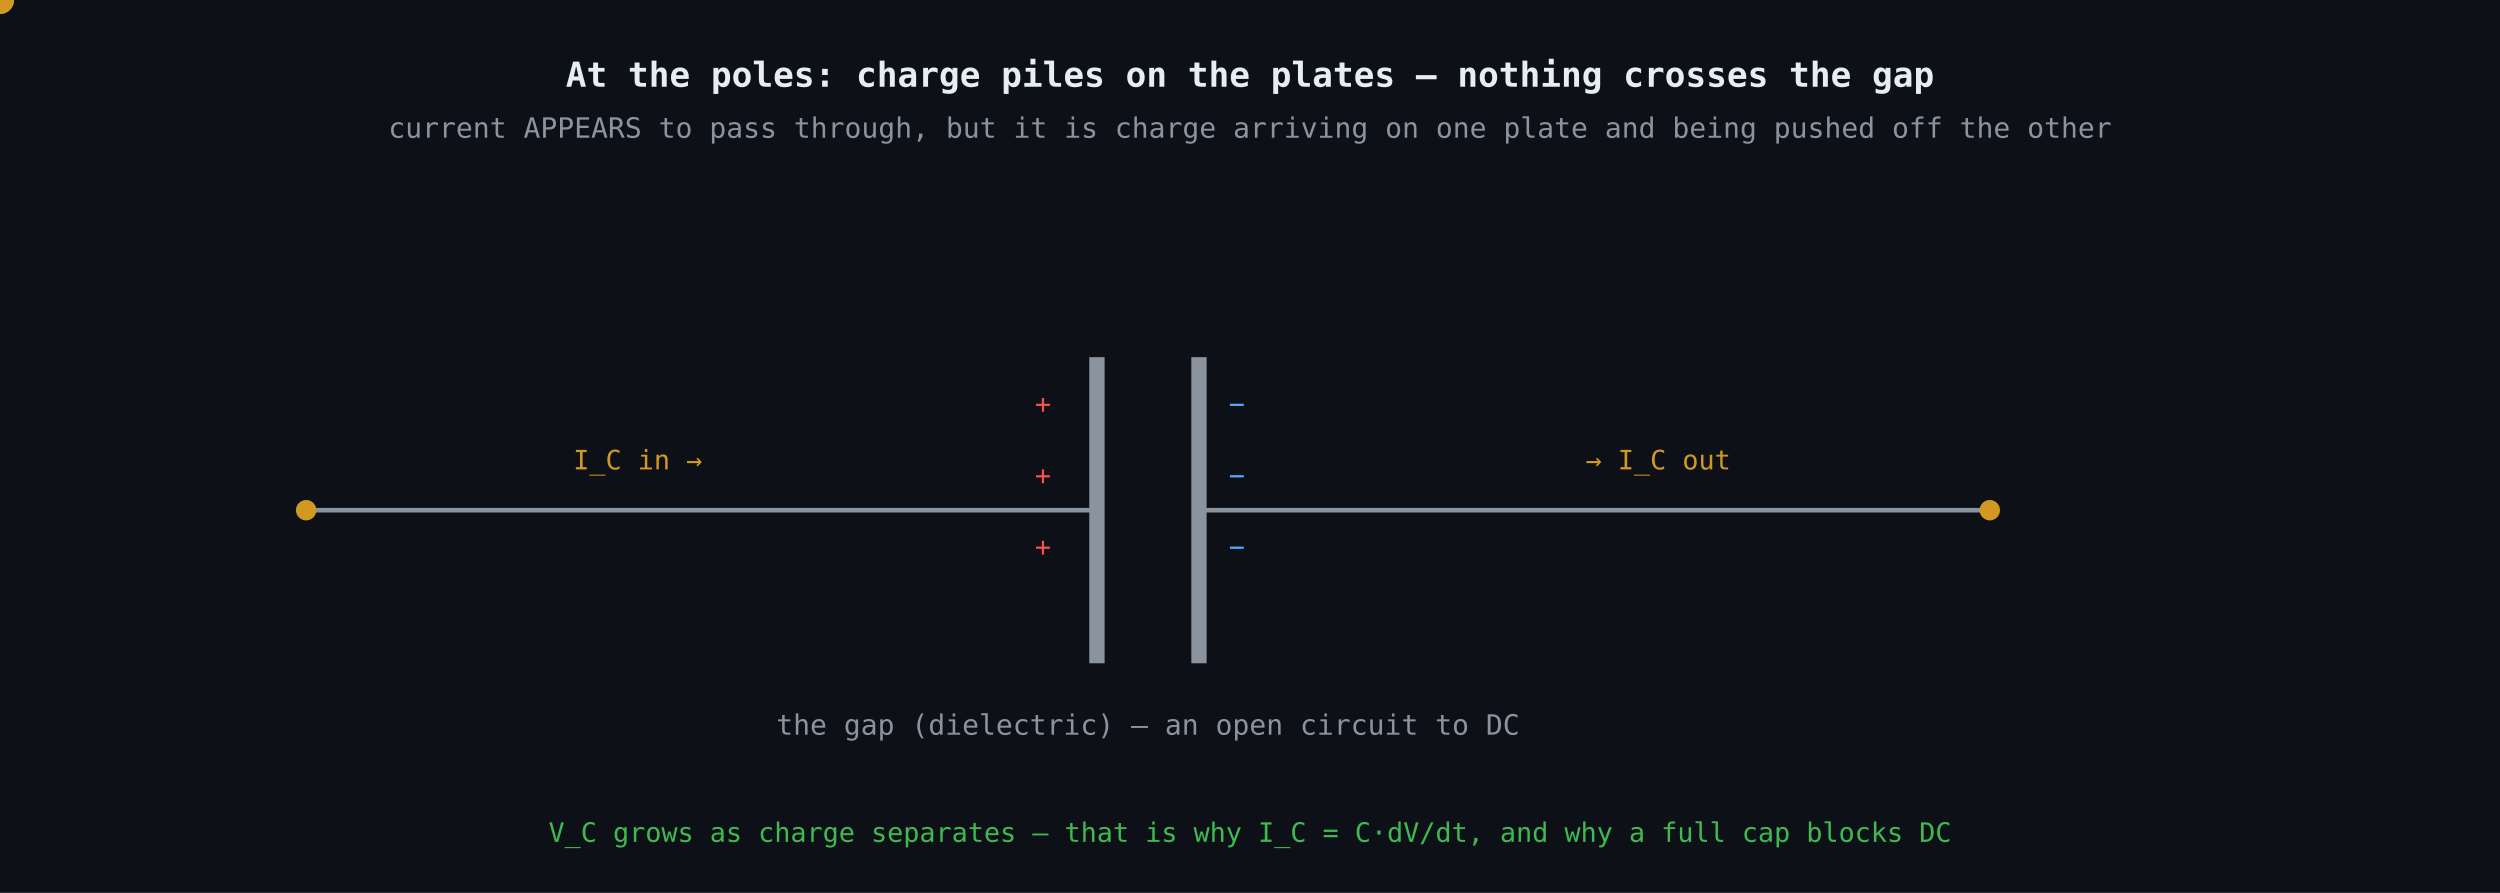
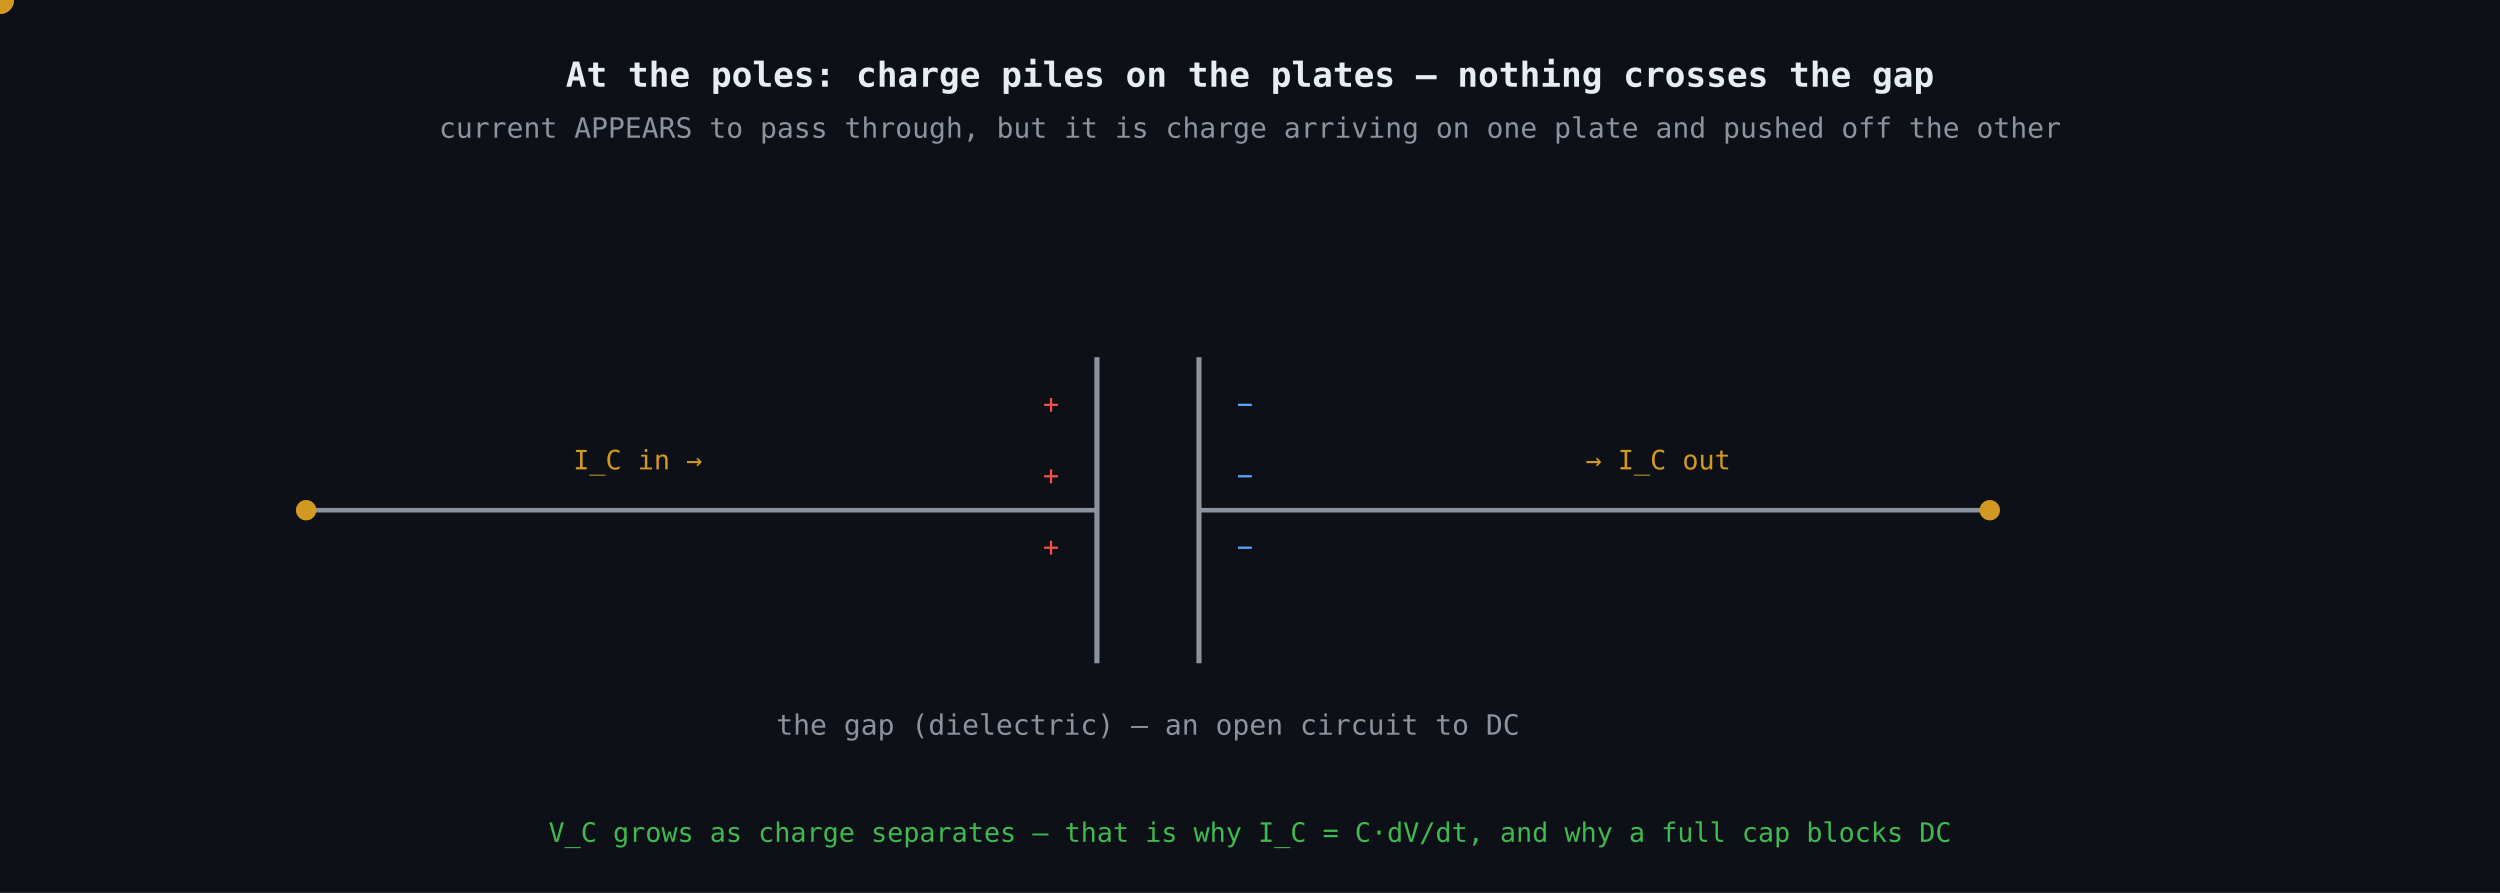
<svg xmlns="http://www.w3.org/2000/svg" viewBox="0 0 980 350" role="img" aria-label="Charge accumulates on capacitor plates while no charge crosses the dielectric gap" width="980" height="350">
  <style>
.h2m-bg{fill:#0d1117}
- *{box-sizing:border-box}
- /* Printing on a dark palette wastes ink and renders badly, so print is always light. */
- body{margin:0;background:#0d1117;color:#c9d1d9;
-   font:15px/1.65 system-ui,-apple-system,Segoe UI,Roboto,sans-serif;
-   padding:38px 22px 90px}
- main{max-width:1080px;margin:0 auto}
- figure{margin:22px 0;background:#161b22;border:1px solid #30363d;
-   border-radius:11px;padding:18px;overflow-x:auto}
- figure svg{display:block;width:100%;height:auto;min-width:680px}
- figcaption{color:#8b949e;font-size:12.5px;margin-top:12px;text-align:center}
- /* ---- SVG theming: every colour resolves through these classes so figures re-theme. */
svg text{font-family:ui-monospace,SFMono-Regular,Menlo,monospace;font-size:12px;fill:#c9d1d9}
svg text.t{font-size:13.5px;font-weight:700;fill:#e6edf3}
svg text.s{font-size:11px;fill:#8b949e}
svg text.xs{font-size:9.5px;fill:#8b949e}
svg text.l{font-size:10.5px;fill:#8b949e}
svg text.lb{font-size:10.5px;fill:#58a6ff}
svg text.lg{font-size:10.5px;fill:#3fb950}
svg text.lr{font-size:10.5px;fill:#f85149}
svg text.lp{font-size:10.5px;fill:#bc8cff}
svg text.la{font-size:10.5px;fill:#d29922}
- svg .fx-b{fill:#58a6ff}  svg .fx-g{fill:#3fb950}
- svg .fx-r{fill:#f85149}   svg .fx-a{fill:#d29922}
- svg .fx-p{fill:#bc8cff} svg .fx-n{fill:#8b949e}
svg .n{fill:#1a2029;stroke:#484f58;stroke-width:1.6}
svg .nb{fill:#101a2b;stroke:#58a6ff;stroke-width:2px}
svg .ng{fill:#0f1c14;stroke:#3fb950;stroke-width:2px}
svg .nr{fill:#201215;stroke:#f85149;stroke-width:2px}
svg .na{fill:#1e1a10;stroke:#d29922;stroke-width:2px}
svg .np{fill:#181228;stroke:#bc8cff;stroke-width:2px}
- svg .nd{fill:#15191f;stroke:#3d444d;stroke-width:1.5;stroke-dasharray:5 4}
svg .grp{fill:none;stroke:#3d444d;stroke-width:1.4;stroke-dasharray:6 5}
- svg .a{stroke:#8b949e;stroke-width:1.8;fill:none;marker-end:url(#ah)}
- svg .ab{stroke:#58a6ff;stroke-width:2;fill:none;marker-end:url(#ahb)}
- svg .ag{stroke:#3fb950;stroke-width:2;fill:none;marker-end:url(#ahg)}
- svg .ar{stroke:#f85149;stroke-width:2;fill:none;marker-end:url(#ahr)}
- svg .ap{stroke:#bc8cff;stroke-width:2;fill:none;marker-end:url(#ahp)}
- svg .aa{stroke:#d29922;stroke-width:2;fill:none;marker-end:url(#aha)}
svg .wire{stroke:#8b949e;stroke-width:1.8;fill:none}
svg .wire-r{stroke:#f85149;stroke-width:2.4;fill:none;stroke-linecap:round}
svg .wire-b{stroke:#58a6ff;stroke-width:2.4;fill:none;stroke-linecap:round}
svg .wire-a{stroke:#d29922;stroke-width:2.4;fill:none;stroke-linecap:round}
svg .wire-p{stroke:#bc8cff;stroke-width:2.4;fill:none;stroke-linecap:round}
svg .wire-g{stroke:#3fb950;stroke-width:2.4;fill:none;stroke-linecap:round}
svg .axis{stroke:#8b949e;stroke-width:1.5;fill:none}
svg .grid{stroke:#30363d;stroke-width:1;fill:none;stroke-dasharray:3 4}
svg .plot-b{stroke:#58a6ff;stroke-width:2.4;fill:none;stroke-linejoin:round}
- svg .plot-a{stroke:#d29922;stroke-width:2.4;fill:none;stroke-linejoin:round}
svg .plot-g{stroke:#3fb950;stroke-width:2.4;fill:none;stroke-linejoin:round}
svg .plot-r{stroke:#f85149;stroke-width:2.4;fill:none;stroke-linejoin:round}
+ svg .plot-a{stroke:#d29922;stroke-width:2.4;fill:none;stroke-linejoin:round}
svg .plot-p{stroke:#bc8cff;stroke-width:2.4;fill:none;stroke-linejoin:round}
- svg .fill-a{fill:#d29922;opacity:0.14}
- svg .fill-g{fill:#3fb950;opacity:0.14}
- svg .dash{stroke-dasharray:6 5}
- svg .mk-n{fill:#8b949e}  svg .mk-b{fill:#58a6ff}
- svg .mk-g{fill:#3fb950}  svg .mk-r{fill:#f85149}
- svg .mk-p{fill:#bc8cff} svg .mk-a{fill:#d29922}
+ svg .fill-g{fill:#3fb950;opacity:0.14;stroke:none}
+ svg .fill-a{fill:#d29922;opacity:0.14;stroke:none}
+ svg .a{stroke:#8b949e;stroke-width:1.8;fill:none;marker-end:url(#ah)}
+ svg .ab{stroke:#58a6ff;stroke-width:2;fill:none;marker-end:url(#ahb)}
+ svg .ag{stroke:#3fb950;stroke-width:2;fill:none;marker-end:url(#ahg)}
+ svg .ar{stroke:#f85149;stroke-width:2;fill:none;marker-end:url(#ahr)}
+ svg .ap{stroke:#bc8cff;stroke-width:2;fill:none;marker-end:url(#ahp)}
+ svg .aa{stroke:#d29922;stroke-width:2;fill:none;marker-end:url(#aha)}
+ svg .comp{stroke:#8b949e;stroke-width:2;fill:none}
+ svg .dotn{fill:#8b949e}
+ svg .dotb{fill:#58a6ff}
+ svg .dotg{fill:#3fb950}
+ svg .dotr{fill:#f85149}
+ svg .dota{fill:#d29922}
+ svg .dotp{fill:#bc8cff}
+ svg .mk-n{fill:#8b949e} svg .mk-b{fill:#58a6ff} svg .mk-g{fill:#3fb950}
+ svg .mk-r{fill:#f85149} svg .mk-p{fill:#bc8cff} svg .mk-a{fill:#d29922}
@media (prefers-color-scheme: light){
- body{background:#ffffff;color:#1f2328}
- figure{background:#f6f8fa;border:1px solid #d0d7de}
- figcaption{color:#57606a}
+ .h2m-bg{fill:#ffffff}
svg text{fill:#1f2328}
- svg text.t{fill:#010409}
- svg text.s{fill:#57606a}
- svg text.xs{fill:#57606a}
- svg text.l{fill:#57606a}
- svg text.lb{fill:#0550ae}
- svg text.lg{fill:#1a7f37}
- svg text.lr{fill:#cf222e}
- svg text.lp{fill:#8250df}
- svg text.la{fill:#9a6700}
- svg .fx-b{fill:#0550ae}
- svg .fx-g{fill:#1a7f37}
- svg .fx-r{fill:#cf222e}
- svg .fx-a{fill:#9a6700}
- svg .fx-p{fill:#8250df}
- svg .fx-n{fill:#57606a}
- svg .n{fill:#f6f8fa;stroke:#8c959f;stroke-width:1.6}
- svg .nb{fill:#ddf4ff;stroke:#0550ae;stroke-width:2.2px}
- svg .ng{fill:#dafbe1;stroke:#1a7f37;stroke-width:2.2px}
- svg .nr{fill:#ffebe9;stroke:#cf222e;stroke-width:2.2px}
- svg .na{fill:#fff8c5;stroke:#9a6700;stroke-width:2.2px}
- svg .np{fill:#fbefff;stroke:#8250df;stroke-width:2.2px}
- svg .nd{fill:#ffffff;stroke:#afb8c1;stroke-width:1.5;stroke-dasharray:5 4}
- svg .grp{fill:none;stroke:#afb8c1;stroke-width:1.4;stroke-dasharray:6 5}
- svg .a{stroke:#57606a;stroke-width:1.8;fill:none;marker-end:url(#ah)}
- svg .ab{stroke:#0550ae;stroke-width:2;fill:none;marker-end:url(#ahb)}
- svg .ag{stroke:#1a7f37;stroke-width:2;fill:none;marker-end:url(#ahg)}
- svg .ar{stroke:#cf222e;stroke-width:2;fill:none;marker-end:url(#ahr)}
- svg .ap{stroke:#8250df;stroke-width:2;fill:none;marker-end:url(#ahp)}
- svg .aa{stroke:#9a6700;stroke-width:2;fill:none;marker-end:url(#aha)}
- svg .wire{stroke:#57606a}
- svg .wire-r{stroke:#cf222e}
- svg .wire-b{stroke:#0550ae}
- svg .wire-a{stroke:#9a6700}
- svg .wire-p{stroke:#8250df}
- svg .wire-g{stroke:#1a7f37}
- svg .axis{stroke:#57606a}
- svg .grid{stroke:#d0d7de}
- svg .plot-b{stroke:#0550ae}
- svg .plot-a{stroke:#9a6700}
- svg .plot-g{stroke:#1a7f37}
- svg .plot-r{stroke:#cf222e}
- svg .plot-p{stroke:#8250df}
- svg .fill-a{fill:#9a6700;opacity:0.12}
- svg .fill-g{fill:#1a7f37;opacity:0.12}
- svg .mk-n{fill:#57606a}
- svg .mk-b{fill:#0550ae}
- svg .mk-g{fill:#1a7f37}
- svg .mk-r{fill:#cf222e}
- svg .mk-p{fill:#8250df}
- svg .mk-a{fill:#9a6700}
- .h2m-bg{fill:#ffffff}
+ svg text.t{fill:#010409} svg text.s{fill:#57606a} svg text.xs{fill:#57606a} svg text.l{fill:#57606a}
+ svg text.lb{fill:#0550ae} svg text.lg{fill:#1a7f37} svg text.lr{fill:#cf222e} svg text.lp{fill:#8250df} svg text.la{fill:#9a6700}
+ svg .n{fill:#f6f8fa;stroke:#8c959f} svg .nb{fill:#ddf4ff;stroke:#0550ae} svg .ng{fill:#dafbe1;stroke:#1a7f37}
+ svg .nr{fill:#ffebe9;stroke:#cf222e} svg .na{fill:#fff8c5;stroke:#9a6700} svg .np{fill:#fbefff;stroke:#8250df}
+ svg .grp{stroke:#afb8c1}
+ svg .wire{stroke:#57606a} svg .wire-r{stroke:#cf222e} svg .wire-b{stroke:#0550ae} svg .wire-a{stroke:#9a6700} svg .wire-p{stroke:#8250df} svg .wire-g{stroke:#1a7f37}
+ svg .axis{stroke:#57606a} svg .grid{stroke:#d0d7de}
+ svg .plot-b{stroke:#0550ae} svg .plot-g{stroke:#1a7f37} svg .plot-r{stroke:#cf222e} svg .plot-a{stroke:#9a6700} svg .plot-p{stroke:#8250df}
+ svg .fill-g{fill:#1a7f37} svg .fill-a{fill:#9a6700}
+ svg .a{stroke:#57606a} svg .ab{stroke:#0550ae} svg .ag{stroke:#1a7f37} svg .ar{stroke:#cf222e} svg .ap{stroke:#8250df} svg .aa{stroke:#9a6700}
+ svg .comp{stroke:#57606a}
+ svg .dotn{fill:#57606a} svg .dotb{fill:#0550ae} svg .dotg{fill:#1a7f37} svg .dotr{fill:#cf222e} svg .dota{fill:#9a6700} svg .dotp{fill:#8250df}
+ svg .mk-n{fill:#57606a} svg .mk-b{fill:#0550ae} svg .mk-g{fill:#1a7f37} svg .mk-r{fill:#cf222e} svg .mk-p{fill:#8250df} svg .mk-a{fill:#9a6700}
}
- @media print{
- body{background:#ffffff;color:#111417}
- figure{background:#ffffff;border:1px solid #c3ccd5}
- figure svg{min-width:0}
- svg text{fill:#111417}
- .h2m-bg{fill:#ffffff}
- }
+ @media print{ .h2m-bg{fill:#ffffff} svg text{fill:#111417} }
</style>
  <defs>
    <marker id="ah" markerWidth="9" markerHeight="9" refX="8" refY="4.5" orient="auto">
      <path d="M0 0 L9 4.5 L0 9 z" class="mk-n" />
    </marker>
    <marker id="ahb" markerWidth="9" markerHeight="9" refX="8" refY="4.5" orient="auto">
      <path d="M0 0 L9 4.5 L0 9 z" class="mk-b" />
    </marker>
    <marker id="ahg" markerWidth="9" markerHeight="9" refX="8" refY="4.5" orient="auto">
      <path d="M0 0 L9 4.5 L0 9 z" class="mk-g" />
    </marker>
    <marker id="ahr" markerWidth="9" markerHeight="9" refX="8" refY="4.5" orient="auto">
      <path d="M0 0 L9 4.5 L0 9 z" class="mk-r" />
    </marker>
    <marker id="ahp" markerWidth="9" markerHeight="9" refX="8" refY="4.5" orient="auto">
      <path d="M0 0 L9 4.5 L0 9 z" class="mk-p" />
    </marker>
    <marker id="aha" markerWidth="9" markerHeight="9" refX="8" refY="4.5" orient="auto">
      <path d="M0 0 L9 4.5 L0 9 z" class="mk-a" />
    </marker>
  </defs>
  <rect class="h2m-bg" x="0" y="0" width="980" height="350" fill="#0d1117" />
  <text class="t" x="490" y="34" text-anchor="middle">At the poles: charge piles on the plates — nothing crosses the gap</text>
-   <text class="s" x="490" y="54" text-anchor="middle">current APPEARS to pass through, but it is charge arriving on one plate and being pushed off the other</text>
+   <text class="s" x="490" y="54" text-anchor="middle">current APPEARS to pass through, but it is charge arriving on one plate and pushed off the other</text>
  <path class="wire" d="M120 200 H430" />
-   <circle class="fx-a" cx="120" cy="200" r="4" />
-   <line x1="430" y1="140" x2="430" y2="260" stroke="#8b949e" stroke-width="6" />
-   <line x1="470" y1="140" x2="470" y2="260" stroke="#8b949e" stroke-width="6" />
+   <circle class="dota" cx="120" cy="200" r="4" />
+   <line class="comp" x1="430" y1="140" x2="430" y2="260" stroke-width="6" />
+   <line class="comp" x1="470" y1="140" x2="470" y2="260" stroke-width="6" />
  <path class="wire" d="M470 200 H780" />
-   <circle class="fx-a" cx="780" cy="200" r="4" />
+   <circle class="dota" cx="780" cy="200" r="4" />
  <text class="s" x="450" y="288" text-anchor="middle">the gap (dielectric) — an open circuit to DC</text>
-   <text class="lr" x="412" y="162" text-anchor="middle">+
-   <animate attributeName="opacity" values="0.15;1;1;0.15" keyTimes="0;0.25;0.85;1" dur="3s" repeatCount="indefinite" />
+   <text class="lr" x="412" y="162" text-anchor="middle">+<animate attributeName="opacity" values="0.15;1;1;0.15" dur="3s" repeatCount="indefinite" />
  </text>
-   <text class="lr" x="412" y="190" text-anchor="middle">+
-   <animate attributeName="opacity" values="0.15;0.15;1;1;0.15" keyTimes="0;0.35;0.5;0.85;1" dur="3s" repeatCount="indefinite" />
+   <text class="lr" x="412" y="190" text-anchor="middle">+<animate attributeName="opacity" values="0.15;0.15;1;1;0.15" dur="3s" repeatCount="indefinite" />
  </text>
-   <text class="lr" x="412" y="218" text-anchor="middle">+
-   <animate attributeName="opacity" values="0.15;0.15;1;1;0.15" keyTimes="0;0.5;0.65;0.85;1" dur="3s" repeatCount="indefinite" />
+   <text class="lr" x="412" y="218" text-anchor="middle">+<animate attributeName="opacity" values="0.15;0.15;1;1;0.15" dur="3s" repeatCount="indefinite" />
  </text>
-   <text class="lb" x="488" y="162" text-anchor="middle">−
-   <animate attributeName="opacity" values="0.15;1;1;0.15" keyTimes="0;0.25;0.85;1" dur="3s" repeatCount="indefinite" />
+   <text class="lb" x="488" y="162" text-anchor="middle">−<animate attributeName="opacity" values="0.15;1;1;0.15" dur="3s" repeatCount="indefinite" />
  </text>
-   <text class="lb" x="488" y="190" text-anchor="middle">−
-   <animate attributeName="opacity" values="0.15;0.15;1;1;0.15" keyTimes="0;0.35;0.5;0.85;1" dur="3s" repeatCount="indefinite" />
+   <text class="lb" x="488" y="190" text-anchor="middle">−<animate attributeName="opacity" values="0.15;0.15;1;1;0.15" dur="3s" repeatCount="indefinite" />
  </text>
-   <text class="lb" x="488" y="218" text-anchor="middle">−
-   <animate attributeName="opacity" values="0.15;0.15;1;1;0.15" keyTimes="0;0.5;0.65;0.85;1" dur="3s" repeatCount="indefinite" />
+   <text class="lb" x="488" y="218" text-anchor="middle">−<animate attributeName="opacity" values="0.15;0.15;1;1;0.15" dur="3s" repeatCount="indefinite" />
  </text>
-   <circle r="5.5" class="fx-a">
+   <circle r="5.5" class="dota">
    <animateMotion dur="1.5s" repeatCount="indefinite" path="M120 200 H426" />
    <animate attributeName="opacity" values="1;1;0" keyTimes="0;0.85;1" dur="1.5s" repeatCount="indefinite" />
  </circle>
-   <circle r="5.5" class="fx-a">
+   <circle r="5.5" class="dota">
    <animateMotion dur="1.5s" repeatCount="indefinite" path="M474 200 H780" />
    <animate attributeName="opacity" values="0;1;1" keyTimes="0;0.15;1" dur="1.5s" repeatCount="indefinite" />
  </circle>
  <text class="la" x="250" y="184" text-anchor="middle">I_C in →</text>
  <text class="la" x="650" y="184" text-anchor="middle">→ I_C out</text>
  <text class="lg" x="490" y="330" text-anchor="middle">V_C grows as charge separates — that is why I_C = C·dV/dt, and why a full cap blocks DC</text>
</svg>
